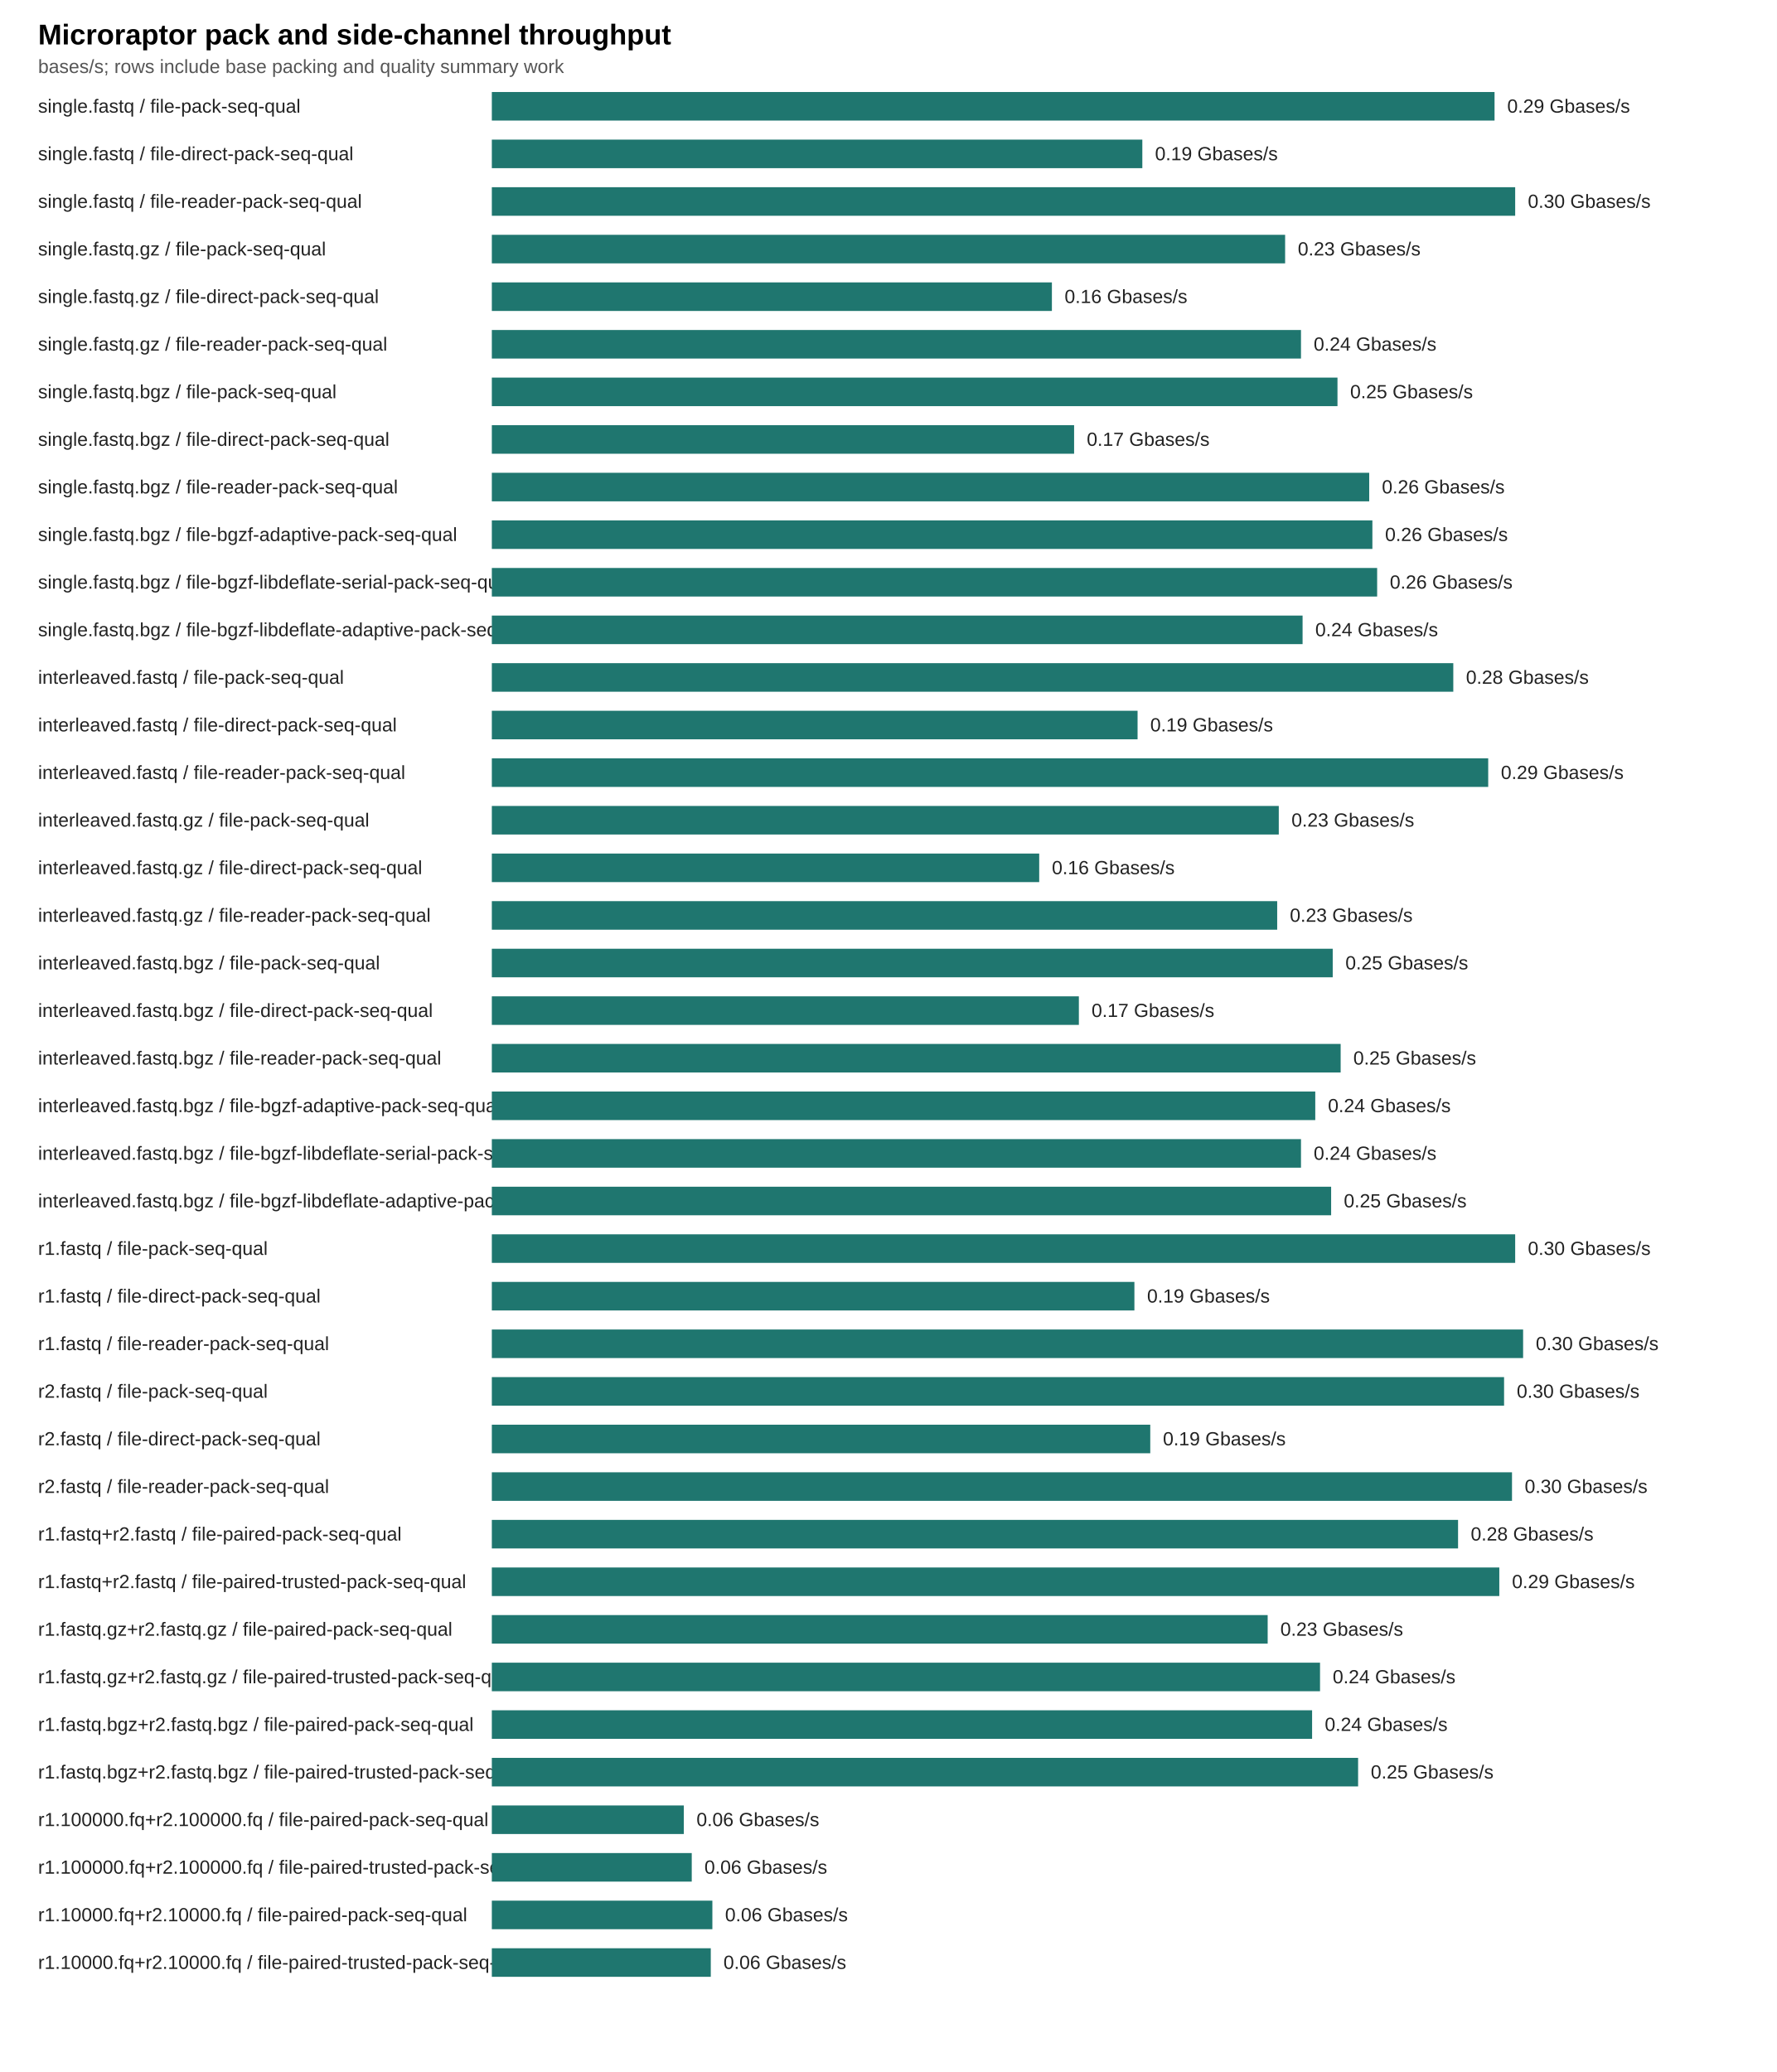
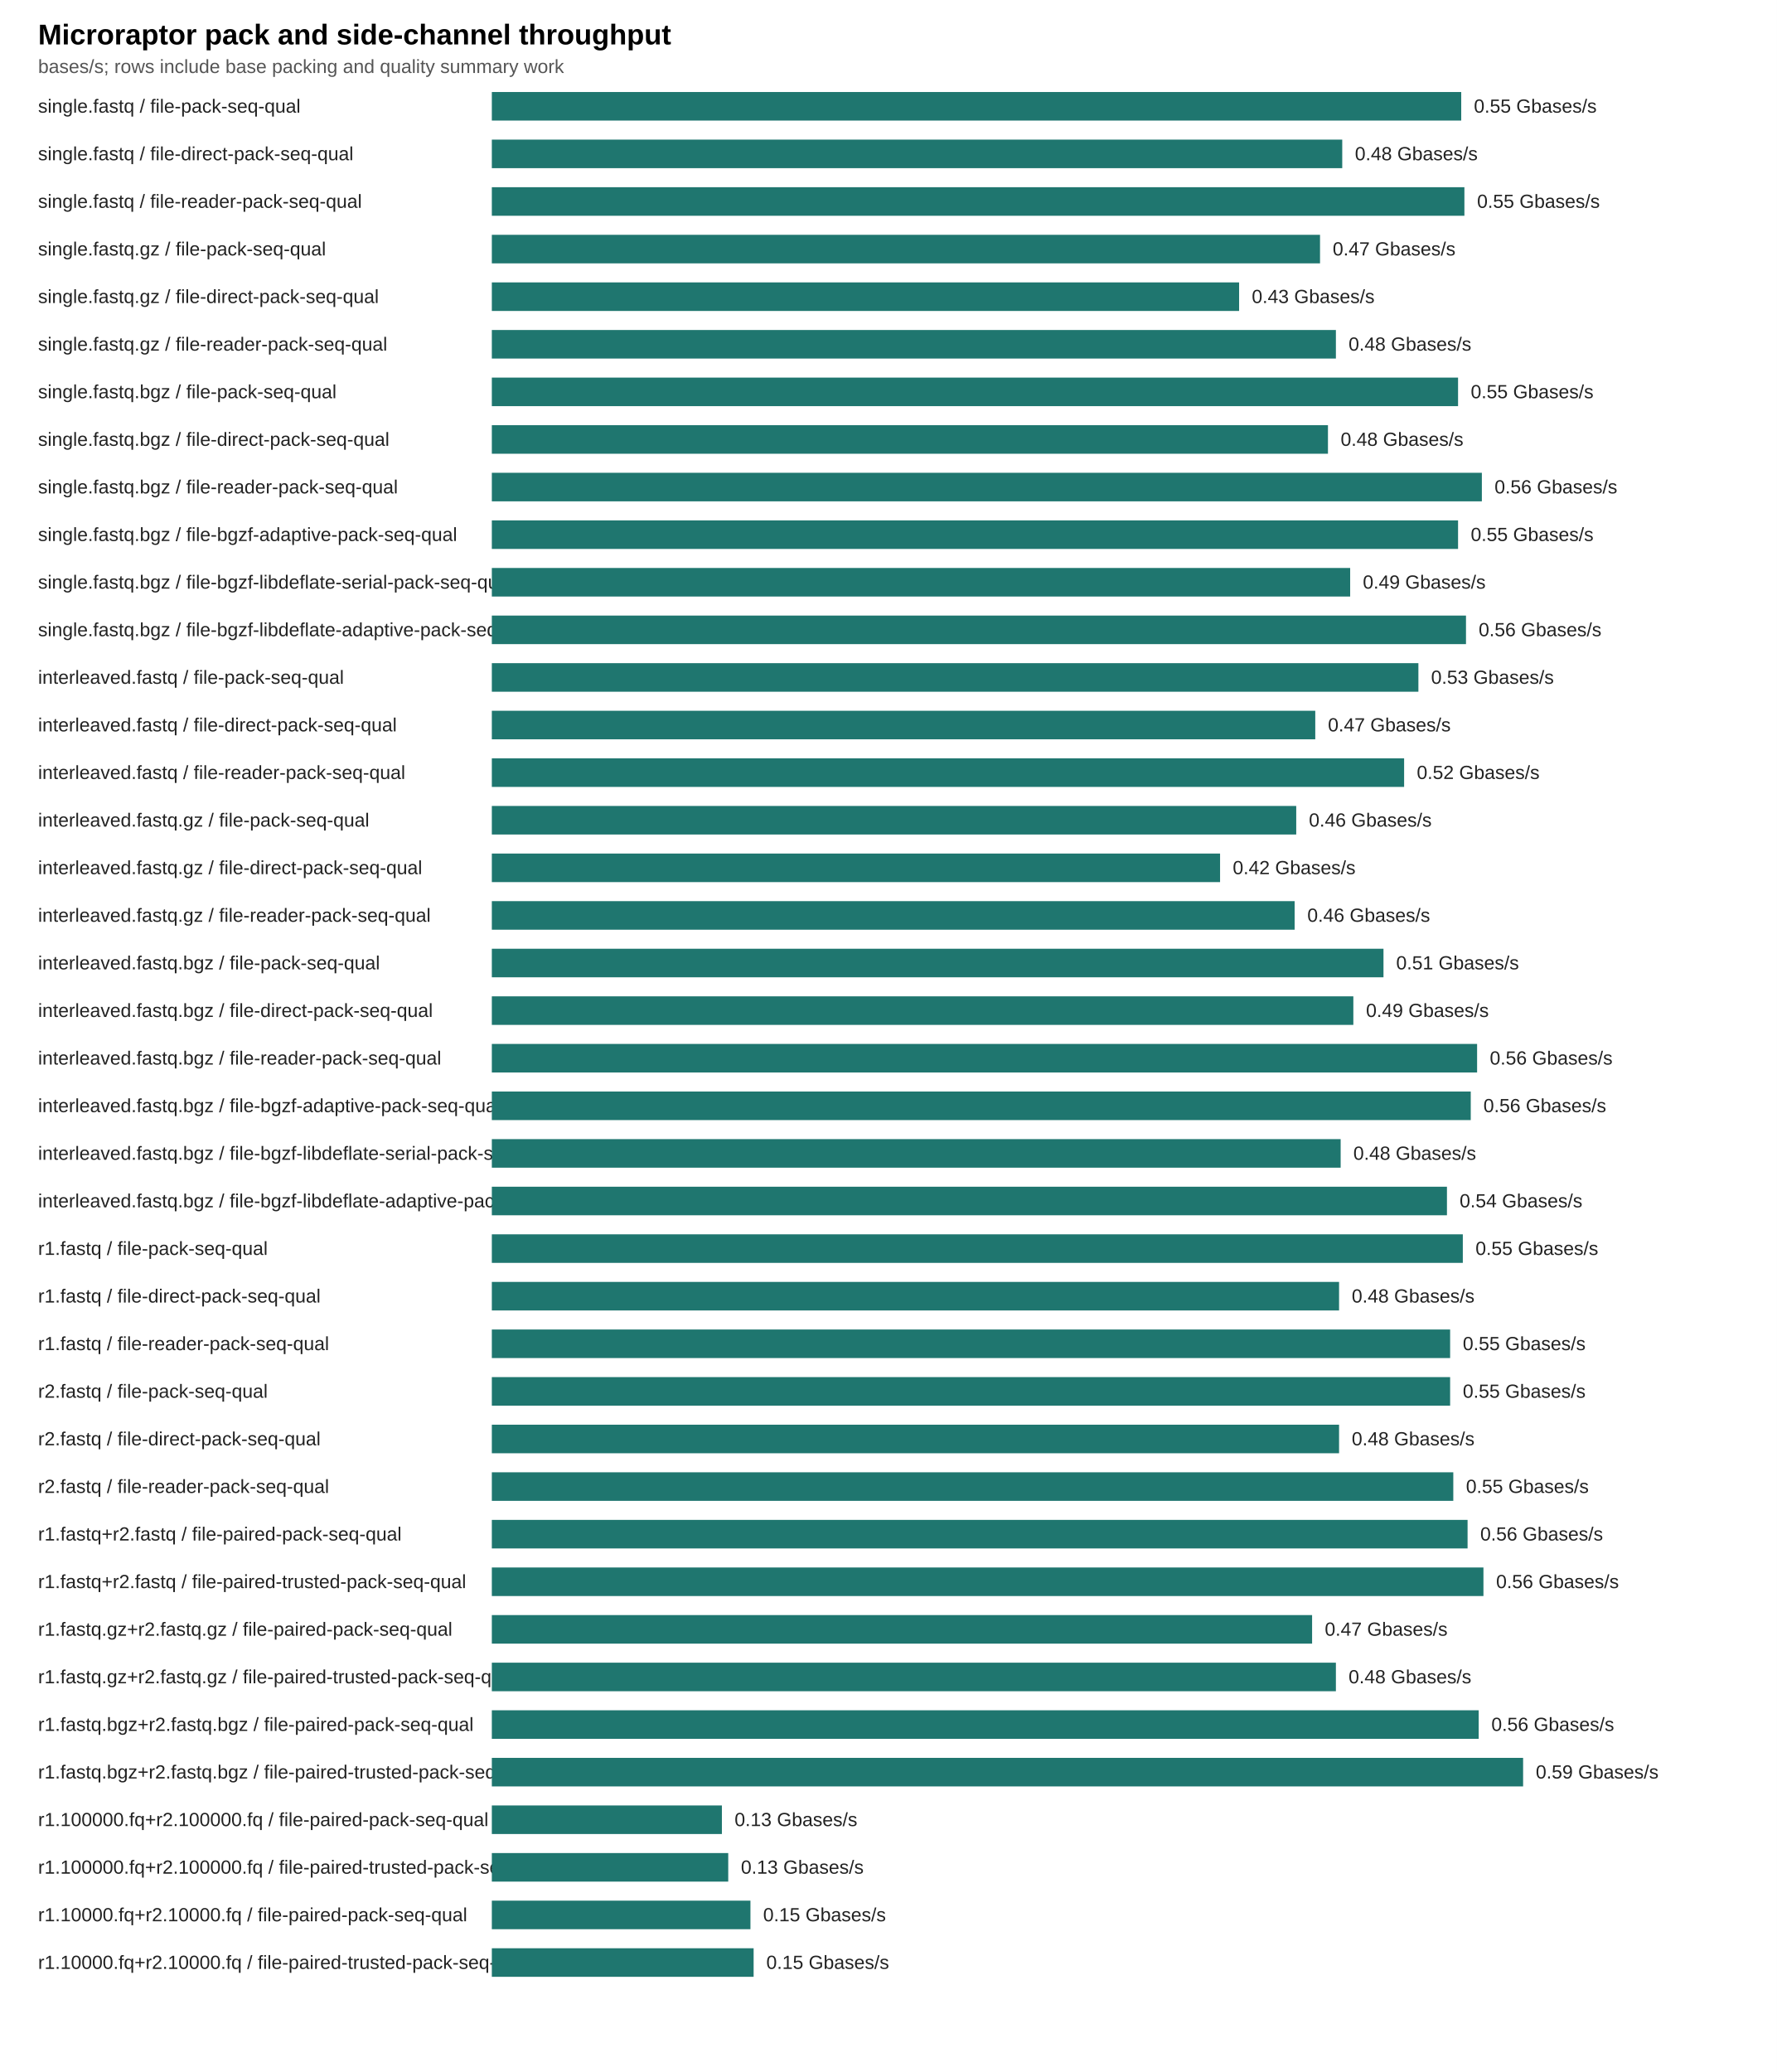
<svg xmlns="http://www.w3.org/2000/svg" width="1120" height="1306" viewBox="0 0 1120 1306">
  <rect width="100%" height="100%" fill="white" />
  <text x="24" y="28" font-family="Arial, sans-serif" font-size="18" font-weight="700">Microraptor pack and side-channel throughput</text>
  <text x="24" y="46" font-family="Arial, sans-serif" font-size="12" fill="#555">bases/s; rows include base packing and quality summary work</text>
  <text x="24" y="71" font-family="Arial, sans-serif" font-size="12" fill="#222">single.fastq / file-pack-seq-qual</text>
-   <rect x="310" y="58" width="632" height="18" fill="#1f766f" />
-   <text x="950" y="71" font-family="Arial, sans-serif" font-size="12" fill="#222">0.29 Gbases/s</text>
+   <rect x="310" y="58" width="611" height="18" fill="#1f766f" />
+   <text x="929" y="71" font-family="Arial, sans-serif" font-size="12" fill="#222">0.55 Gbases/s</text>
  <text x="24" y="101" font-family="Arial, sans-serif" font-size="12" fill="#222">single.fastq / file-direct-pack-seq-qual</text>
-   <rect x="310" y="88" width="410" height="18" fill="#1f766f" />
-   <text x="728" y="101" font-family="Arial, sans-serif" font-size="12" fill="#222">0.19 Gbases/s</text>
+   <rect x="310" y="88" width="536" height="18" fill="#1f766f" />
+   <text x="854" y="101" font-family="Arial, sans-serif" font-size="12" fill="#222">0.48 Gbases/s</text>
  <text x="24" y="131" font-family="Arial, sans-serif" font-size="12" fill="#222">single.fastq / file-reader-pack-seq-qual</text>
-   <rect x="310" y="118" width="645" height="18" fill="#1f766f" />
-   <text x="963" y="131" font-family="Arial, sans-serif" font-size="12" fill="#222">0.30 Gbases/s</text>
+   <rect x="310" y="118" width="613" height="18" fill="#1f766f" />
+   <text x="931" y="131" font-family="Arial, sans-serif" font-size="12" fill="#222">0.55 Gbases/s</text>
  <text x="24" y="161" font-family="Arial, sans-serif" font-size="12" fill="#222">single.fastq.gz / file-pack-seq-qual</text>
-   <rect x="310" y="148" width="500" height="18" fill="#1f766f" />
-   <text x="818" y="161" font-family="Arial, sans-serif" font-size="12" fill="#222">0.23 Gbases/s</text>
+   <rect x="310" y="148" width="522" height="18" fill="#1f766f" />
+   <text x="840" y="161" font-family="Arial, sans-serif" font-size="12" fill="#222">0.47 Gbases/s</text>
  <text x="24" y="191" font-family="Arial, sans-serif" font-size="12" fill="#222">single.fastq.gz / file-direct-pack-seq-qual</text>
-   <rect x="310" y="178" width="353" height="18" fill="#1f766f" />
-   <text x="671" y="191" font-family="Arial, sans-serif" font-size="12" fill="#222">0.16 Gbases/s</text>
+   <rect x="310" y="178" width="471" height="18" fill="#1f766f" />
+   <text x="789" y="191" font-family="Arial, sans-serif" font-size="12" fill="#222">0.43 Gbases/s</text>
  <text x="24" y="221" font-family="Arial, sans-serif" font-size="12" fill="#222">single.fastq.gz / file-reader-pack-seq-qual</text>
-   <rect x="310" y="208" width="510" height="18" fill="#1f766f" />
-   <text x="828" y="221" font-family="Arial, sans-serif" font-size="12" fill="#222">0.24 Gbases/s</text>
+   <rect x="310" y="208" width="532" height="18" fill="#1f766f" />
+   <text x="850" y="221" font-family="Arial, sans-serif" font-size="12" fill="#222">0.48 Gbases/s</text>
  <text x="24" y="251" font-family="Arial, sans-serif" font-size="12" fill="#222">single.fastq.bgz / file-pack-seq-qual</text>
-   <rect x="310" y="238" width="533" height="18" fill="#1f766f" />
-   <text x="851" y="251" font-family="Arial, sans-serif" font-size="12" fill="#222">0.25 Gbases/s</text>
+   <rect x="310" y="238" width="609" height="18" fill="#1f766f" />
+   <text x="927" y="251" font-family="Arial, sans-serif" font-size="12" fill="#222">0.55 Gbases/s</text>
  <text x="24" y="281" font-family="Arial, sans-serif" font-size="12" fill="#222">single.fastq.bgz / file-direct-pack-seq-qual</text>
-   <rect x="310" y="268" width="367" height="18" fill="#1f766f" />
-   <text x="685" y="281" font-family="Arial, sans-serif" font-size="12" fill="#222">0.17 Gbases/s</text>
+   <rect x="310" y="268" width="527" height="18" fill="#1f766f" />
+   <text x="845" y="281" font-family="Arial, sans-serif" font-size="12" fill="#222">0.48 Gbases/s</text>
  <text x="24" y="311" font-family="Arial, sans-serif" font-size="12" fill="#222">single.fastq.bgz / file-reader-pack-seq-qual</text>
-   <rect x="310" y="298" width="553" height="18" fill="#1f766f" />
-   <text x="871" y="311" font-family="Arial, sans-serif" font-size="12" fill="#222">0.26 Gbases/s</text>
+   <rect x="310" y="298" width="624" height="18" fill="#1f766f" />
+   <text x="942" y="311" font-family="Arial, sans-serif" font-size="12" fill="#222">0.56 Gbases/s</text>
  <text x="24" y="341" font-family="Arial, sans-serif" font-size="12" fill="#222">single.fastq.bgz / file-bgzf-adaptive-pack-seq-qual</text>
-   <rect x="310" y="328" width="555" height="18" fill="#1f766f" />
-   <text x="873" y="341" font-family="Arial, sans-serif" font-size="12" fill="#222">0.26 Gbases/s</text>
+   <rect x="310" y="328" width="609" height="18" fill="#1f766f" />
+   <text x="927" y="341" font-family="Arial, sans-serif" font-size="12" fill="#222">0.55 Gbases/s</text>
  <text x="24" y="371" font-family="Arial, sans-serif" font-size="12" fill="#222">single.fastq.bgz / file-bgzf-libdeflate-serial-pack-seq-qual</text>
-   <rect x="310" y="358" width="558" height="18" fill="#1f766f" />
-   <text x="876" y="371" font-family="Arial, sans-serif" font-size="12" fill="#222">0.26 Gbases/s</text>
+   <rect x="310" y="358" width="541" height="18" fill="#1f766f" />
+   <text x="859" y="371" font-family="Arial, sans-serif" font-size="12" fill="#222">0.49 Gbases/s</text>
  <text x="24" y="401" font-family="Arial, sans-serif" font-size="12" fill="#222">single.fastq.bgz / file-bgzf-libdeflate-adaptive-pack-seq-qual</text>
-   <rect x="310" y="388" width="511" height="18" fill="#1f766f" />
-   <text x="829" y="401" font-family="Arial, sans-serif" font-size="12" fill="#222">0.24 Gbases/s</text>
+   <rect x="310" y="388" width="614" height="18" fill="#1f766f" />
+   <text x="932" y="401" font-family="Arial, sans-serif" font-size="12" fill="#222">0.56 Gbases/s</text>
  <text x="24" y="431" font-family="Arial, sans-serif" font-size="12" fill="#222">interleaved.fastq / file-pack-seq-qual</text>
-   <rect x="310" y="418" width="606" height="18" fill="#1f766f" />
-   <text x="924" y="431" font-family="Arial, sans-serif" font-size="12" fill="#222">0.28 Gbases/s</text>
+   <rect x="310" y="418" width="584" height="18" fill="#1f766f" />
+   <text x="902" y="431" font-family="Arial, sans-serif" font-size="12" fill="#222">0.53 Gbases/s</text>
  <text x="24" y="461" font-family="Arial, sans-serif" font-size="12" fill="#222">interleaved.fastq / file-direct-pack-seq-qual</text>
-   <rect x="310" y="448" width="407" height="18" fill="#1f766f" />
-   <text x="725" y="461" font-family="Arial, sans-serif" font-size="12" fill="#222">0.19 Gbases/s</text>
+   <rect x="310" y="448" width="519" height="18" fill="#1f766f" />
+   <text x="837" y="461" font-family="Arial, sans-serif" font-size="12" fill="#222">0.47 Gbases/s</text>
  <text x="24" y="491" font-family="Arial, sans-serif" font-size="12" fill="#222">interleaved.fastq / file-reader-pack-seq-qual</text>
-   <rect x="310" y="478" width="628" height="18" fill="#1f766f" />
-   <text x="946" y="491" font-family="Arial, sans-serif" font-size="12" fill="#222">0.29 Gbases/s</text>
+   <rect x="310" y="478" width="575" height="18" fill="#1f766f" />
+   <text x="893" y="491" font-family="Arial, sans-serif" font-size="12" fill="#222">0.52 Gbases/s</text>
  <text x="24" y="521" font-family="Arial, sans-serif" font-size="12" fill="#222">interleaved.fastq.gz / file-pack-seq-qual</text>
-   <rect x="310" y="508" width="496" height="18" fill="#1f766f" />
-   <text x="814" y="521" font-family="Arial, sans-serif" font-size="12" fill="#222">0.23 Gbases/s</text>
+   <rect x="310" y="508" width="507" height="18" fill="#1f766f" />
+   <text x="825" y="521" font-family="Arial, sans-serif" font-size="12" fill="#222">0.46 Gbases/s</text>
  <text x="24" y="551" font-family="Arial, sans-serif" font-size="12" fill="#222">interleaved.fastq.gz / file-direct-pack-seq-qual</text>
-   <rect x="310" y="538" width="345" height="18" fill="#1f766f" />
-   <text x="663" y="551" font-family="Arial, sans-serif" font-size="12" fill="#222">0.16 Gbases/s</text>
+   <rect x="310" y="538" width="459" height="18" fill="#1f766f" />
+   <text x="777" y="551" font-family="Arial, sans-serif" font-size="12" fill="#222">0.42 Gbases/s</text>
  <text x="24" y="581" font-family="Arial, sans-serif" font-size="12" fill="#222">interleaved.fastq.gz / file-reader-pack-seq-qual</text>
-   <rect x="310" y="568" width="495" height="18" fill="#1f766f" />
-   <text x="813" y="581" font-family="Arial, sans-serif" font-size="12" fill="#222">0.23 Gbases/s</text>
+   <rect x="310" y="568" width="506" height="18" fill="#1f766f" />
+   <text x="824" y="581" font-family="Arial, sans-serif" font-size="12" fill="#222">0.46 Gbases/s</text>
  <text x="24" y="611" font-family="Arial, sans-serif" font-size="12" fill="#222">interleaved.fastq.bgz / file-pack-seq-qual</text>
-   <rect x="310" y="598" width="530" height="18" fill="#1f766f" />
-   <text x="848" y="611" font-family="Arial, sans-serif" font-size="12" fill="#222">0.25 Gbases/s</text>
+   <rect x="310" y="598" width="562" height="18" fill="#1f766f" />
+   <text x="880" y="611" font-family="Arial, sans-serif" font-size="12" fill="#222">0.51 Gbases/s</text>
  <text x="24" y="641" font-family="Arial, sans-serif" font-size="12" fill="#222">interleaved.fastq.bgz / file-direct-pack-seq-qual</text>
-   <rect x="310" y="628" width="370" height="18" fill="#1f766f" />
-   <text x="688" y="641" font-family="Arial, sans-serif" font-size="12" fill="#222">0.17 Gbases/s</text>
+   <rect x="310" y="628" width="543" height="18" fill="#1f766f" />
+   <text x="861" y="641" font-family="Arial, sans-serif" font-size="12" fill="#222">0.49 Gbases/s</text>
  <text x="24" y="671" font-family="Arial, sans-serif" font-size="12" fill="#222">interleaved.fastq.bgz / file-reader-pack-seq-qual</text>
-   <rect x="310" y="658" width="535" height="18" fill="#1f766f" />
-   <text x="853" y="671" font-family="Arial, sans-serif" font-size="12" fill="#222">0.25 Gbases/s</text>
+   <rect x="310" y="658" width="621" height="18" fill="#1f766f" />
+   <text x="939" y="671" font-family="Arial, sans-serif" font-size="12" fill="#222">0.56 Gbases/s</text>
  <text x="24" y="701" font-family="Arial, sans-serif" font-size="12" fill="#222">interleaved.fastq.bgz / file-bgzf-adaptive-pack-seq-qual</text>
-   <rect x="310" y="688" width="519" height="18" fill="#1f766f" />
-   <text x="837" y="701" font-family="Arial, sans-serif" font-size="12" fill="#222">0.24 Gbases/s</text>
+   <rect x="310" y="688" width="617" height="18" fill="#1f766f" />
+   <text x="935" y="701" font-family="Arial, sans-serif" font-size="12" fill="#222">0.56 Gbases/s</text>
  <text x="24" y="731" font-family="Arial, sans-serif" font-size="12" fill="#222">interleaved.fastq.bgz / file-bgzf-libdeflate-serial-pack-seq-qual</text>
-   <rect x="310" y="718" width="510" height="18" fill="#1f766f" />
-   <text x="828" y="731" font-family="Arial, sans-serif" font-size="12" fill="#222">0.24 Gbases/s</text>
+   <rect x="310" y="718" width="535" height="18" fill="#1f766f" />
+   <text x="853" y="731" font-family="Arial, sans-serif" font-size="12" fill="#222">0.48 Gbases/s</text>
  <text x="24" y="761" font-family="Arial, sans-serif" font-size="12" fill="#222">interleaved.fastq.bgz / file-bgzf-libdeflate-adaptive-pack-seq-qual</text>
-   <rect x="310" y="748" width="529" height="18" fill="#1f766f" />
-   <text x="847" y="761" font-family="Arial, sans-serif" font-size="12" fill="#222">0.25 Gbases/s</text>
+   <rect x="310" y="748" width="602" height="18" fill="#1f766f" />
+   <text x="920" y="761" font-family="Arial, sans-serif" font-size="12" fill="#222">0.54 Gbases/s</text>
  <text x="24" y="791" font-family="Arial, sans-serif" font-size="12" fill="#222">r1.fastq / file-pack-seq-qual</text>
-   <rect x="310" y="778" width="645" height="18" fill="#1f766f" />
-   <text x="963" y="791" font-family="Arial, sans-serif" font-size="12" fill="#222">0.30 Gbases/s</text>
+   <rect x="310" y="778" width="612" height="18" fill="#1f766f" />
+   <text x="930" y="791" font-family="Arial, sans-serif" font-size="12" fill="#222">0.55 Gbases/s</text>
  <text x="24" y="821" font-family="Arial, sans-serif" font-size="12" fill="#222">r1.fastq / file-direct-pack-seq-qual</text>
-   <rect x="310" y="808" width="405" height="18" fill="#1f766f" />
-   <text x="723" y="821" font-family="Arial, sans-serif" font-size="12" fill="#222">0.19 Gbases/s</text>
+   <rect x="310" y="808" width="534" height="18" fill="#1f766f" />
+   <text x="852" y="821" font-family="Arial, sans-serif" font-size="12" fill="#222">0.48 Gbases/s</text>
  <text x="24" y="851" font-family="Arial, sans-serif" font-size="12" fill="#222">r1.fastq / file-reader-pack-seq-qual</text>
-   <rect x="310" y="838" width="650" height="18" fill="#1f766f" />
-   <text x="968" y="851" font-family="Arial, sans-serif" font-size="12" fill="#222">0.30 Gbases/s</text>
+   <rect x="310" y="838" width="604" height="18" fill="#1f766f" />
+   <text x="922" y="851" font-family="Arial, sans-serif" font-size="12" fill="#222">0.55 Gbases/s</text>
  <text x="24" y="881" font-family="Arial, sans-serif" font-size="12" fill="#222">r2.fastq / file-pack-seq-qual</text>
-   <rect x="310" y="868" width="638" height="18" fill="#1f766f" />
-   <text x="956" y="881" font-family="Arial, sans-serif" font-size="12" fill="#222">0.30 Gbases/s</text>
+   <rect x="310" y="868" width="604" height="18" fill="#1f766f" />
+   <text x="922" y="881" font-family="Arial, sans-serif" font-size="12" fill="#222">0.55 Gbases/s</text>
  <text x="24" y="911" font-family="Arial, sans-serif" font-size="12" fill="#222">r2.fastq / file-direct-pack-seq-qual</text>
-   <rect x="310" y="898" width="415" height="18" fill="#1f766f" />
-   <text x="733" y="911" font-family="Arial, sans-serif" font-size="12" fill="#222">0.19 Gbases/s</text>
+   <rect x="310" y="898" width="534" height="18" fill="#1f766f" />
+   <text x="852" y="911" font-family="Arial, sans-serif" font-size="12" fill="#222">0.48 Gbases/s</text>
  <text x="24" y="941" font-family="Arial, sans-serif" font-size="12" fill="#222">r2.fastq / file-reader-pack-seq-qual</text>
-   <rect x="310" y="928" width="643" height="18" fill="#1f766f" />
-   <text x="961" y="941" font-family="Arial, sans-serif" font-size="12" fill="#222">0.30 Gbases/s</text>
+   <rect x="310" y="928" width="606" height="18" fill="#1f766f" />
+   <text x="924" y="941" font-family="Arial, sans-serif" font-size="12" fill="#222">0.55 Gbases/s</text>
  <text x="24" y="971" font-family="Arial, sans-serif" font-size="12" fill="#222">r1.fastq+r2.fastq / file-paired-pack-seq-qual</text>
-   <rect x="310" y="958" width="609" height="18" fill="#1f766f" />
-   <text x="927" y="971" font-family="Arial, sans-serif" font-size="12" fill="#222">0.28 Gbases/s</text>
+   <rect x="310" y="958" width="615" height="18" fill="#1f766f" />
+   <text x="933" y="971" font-family="Arial, sans-serif" font-size="12" fill="#222">0.56 Gbases/s</text>
  <text x="24" y="1001" font-family="Arial, sans-serif" font-size="12" fill="#222">r1.fastq+r2.fastq / file-paired-trusted-pack-seq-qual</text>
-   <rect x="310" y="988" width="635" height="18" fill="#1f766f" />
-   <text x="953" y="1001" font-family="Arial, sans-serif" font-size="12" fill="#222">0.29 Gbases/s</text>
+   <rect x="310" y="988" width="625" height="18" fill="#1f766f" />
+   <text x="943" y="1001" font-family="Arial, sans-serif" font-size="12" fill="#222">0.56 Gbases/s</text>
  <text x="24" y="1031" font-family="Arial, sans-serif" font-size="12" fill="#222">r1.fastq.gz+r2.fastq.gz / file-paired-pack-seq-qual</text>
-   <rect x="310" y="1018" width="489" height="18" fill="#1f766f" />
-   <text x="807" y="1031" font-family="Arial, sans-serif" font-size="12" fill="#222">0.23 Gbases/s</text>
+   <rect x="310" y="1018" width="517" height="18" fill="#1f766f" />
+   <text x="835" y="1031" font-family="Arial, sans-serif" font-size="12" fill="#222">0.47 Gbases/s</text>
  <text x="24" y="1061" font-family="Arial, sans-serif" font-size="12" fill="#222">r1.fastq.gz+r2.fastq.gz / file-paired-trusted-pack-seq-qual</text>
-   <rect x="310" y="1048" width="522" height="18" fill="#1f766f" />
-   <text x="840" y="1061" font-family="Arial, sans-serif" font-size="12" fill="#222">0.24 Gbases/s</text>
+   <rect x="310" y="1048" width="532" height="18" fill="#1f766f" />
+   <text x="850" y="1061" font-family="Arial, sans-serif" font-size="12" fill="#222">0.48 Gbases/s</text>
  <text x="24" y="1091" font-family="Arial, sans-serif" font-size="12" fill="#222">r1.fastq.bgz+r2.fastq.bgz / file-paired-pack-seq-qual</text>
-   <rect x="310" y="1078" width="517" height="18" fill="#1f766f" />
-   <text x="835" y="1091" font-family="Arial, sans-serif" font-size="12" fill="#222">0.24 Gbases/s</text>
+   <rect x="310" y="1078" width="622" height="18" fill="#1f766f" />
+   <text x="940" y="1091" font-family="Arial, sans-serif" font-size="12" fill="#222">0.56 Gbases/s</text>
  <text x="24" y="1121" font-family="Arial, sans-serif" font-size="12" fill="#222">r1.fastq.bgz+r2.fastq.bgz / file-paired-trusted-pack-seq-qual</text>
-   <rect x="310" y="1108" width="546" height="18" fill="#1f766f" />
-   <text x="864" y="1121" font-family="Arial, sans-serif" font-size="12" fill="#222">0.25 Gbases/s</text>
+   <rect x="310" y="1108" width="650" height="18" fill="#1f766f" />
+   <text x="968" y="1121" font-family="Arial, sans-serif" font-size="12" fill="#222">0.59 Gbases/s</text>
  <text x="24" y="1151" font-family="Arial, sans-serif" font-size="12" fill="#222">r1.100000.fq+r2.100000.fq / file-paired-pack-seq-qual</text>
-   <rect x="310" y="1138" width="121" height="18" fill="#1f766f" />
-   <text x="439" y="1151" font-family="Arial, sans-serif" font-size="12" fill="#222">0.06 Gbases/s</text>
+   <rect x="310" y="1138" width="145" height="18" fill="#1f766f" />
+   <text x="463" y="1151" font-family="Arial, sans-serif" font-size="12" fill="#222">0.13 Gbases/s</text>
  <text x="24" y="1181" font-family="Arial, sans-serif" font-size="12" fill="#222">r1.100000.fq+r2.100000.fq / file-paired-trusted-pack-seq-qual</text>
-   <rect x="310" y="1168" width="126" height="18" fill="#1f766f" />
-   <text x="444" y="1181" font-family="Arial, sans-serif" font-size="12" fill="#222">0.06 Gbases/s</text>
+   <rect x="310" y="1168" width="149" height="18" fill="#1f766f" />
+   <text x="467" y="1181" font-family="Arial, sans-serif" font-size="12" fill="#222">0.13 Gbases/s</text>
  <text x="24" y="1211" font-family="Arial, sans-serif" font-size="12" fill="#222">r1.10000.fq+r2.10000.fq / file-paired-pack-seq-qual</text>
-   <rect x="310" y="1198" width="139" height="18" fill="#1f766f" />
-   <text x="457" y="1211" font-family="Arial, sans-serif" font-size="12" fill="#222">0.06 Gbases/s</text>
+   <rect x="310" y="1198" width="163" height="18" fill="#1f766f" />
+   <text x="481" y="1211" font-family="Arial, sans-serif" font-size="12" fill="#222">0.15 Gbases/s</text>
  <text x="24" y="1241" font-family="Arial, sans-serif" font-size="12" fill="#222">r1.10000.fq+r2.10000.fq / file-paired-trusted-pack-seq-qual</text>
-   <rect x="310" y="1228" width="138" height="18" fill="#1f766f" />
-   <text x="456" y="1241" font-family="Arial, sans-serif" font-size="12" fill="#222">0.06 Gbases/s</text>
+   <rect x="310" y="1228" width="165" height="18" fill="#1f766f" />
+   <text x="483" y="1241" font-family="Arial, sans-serif" font-size="12" fill="#222">0.15 Gbases/s</text>
</svg>
